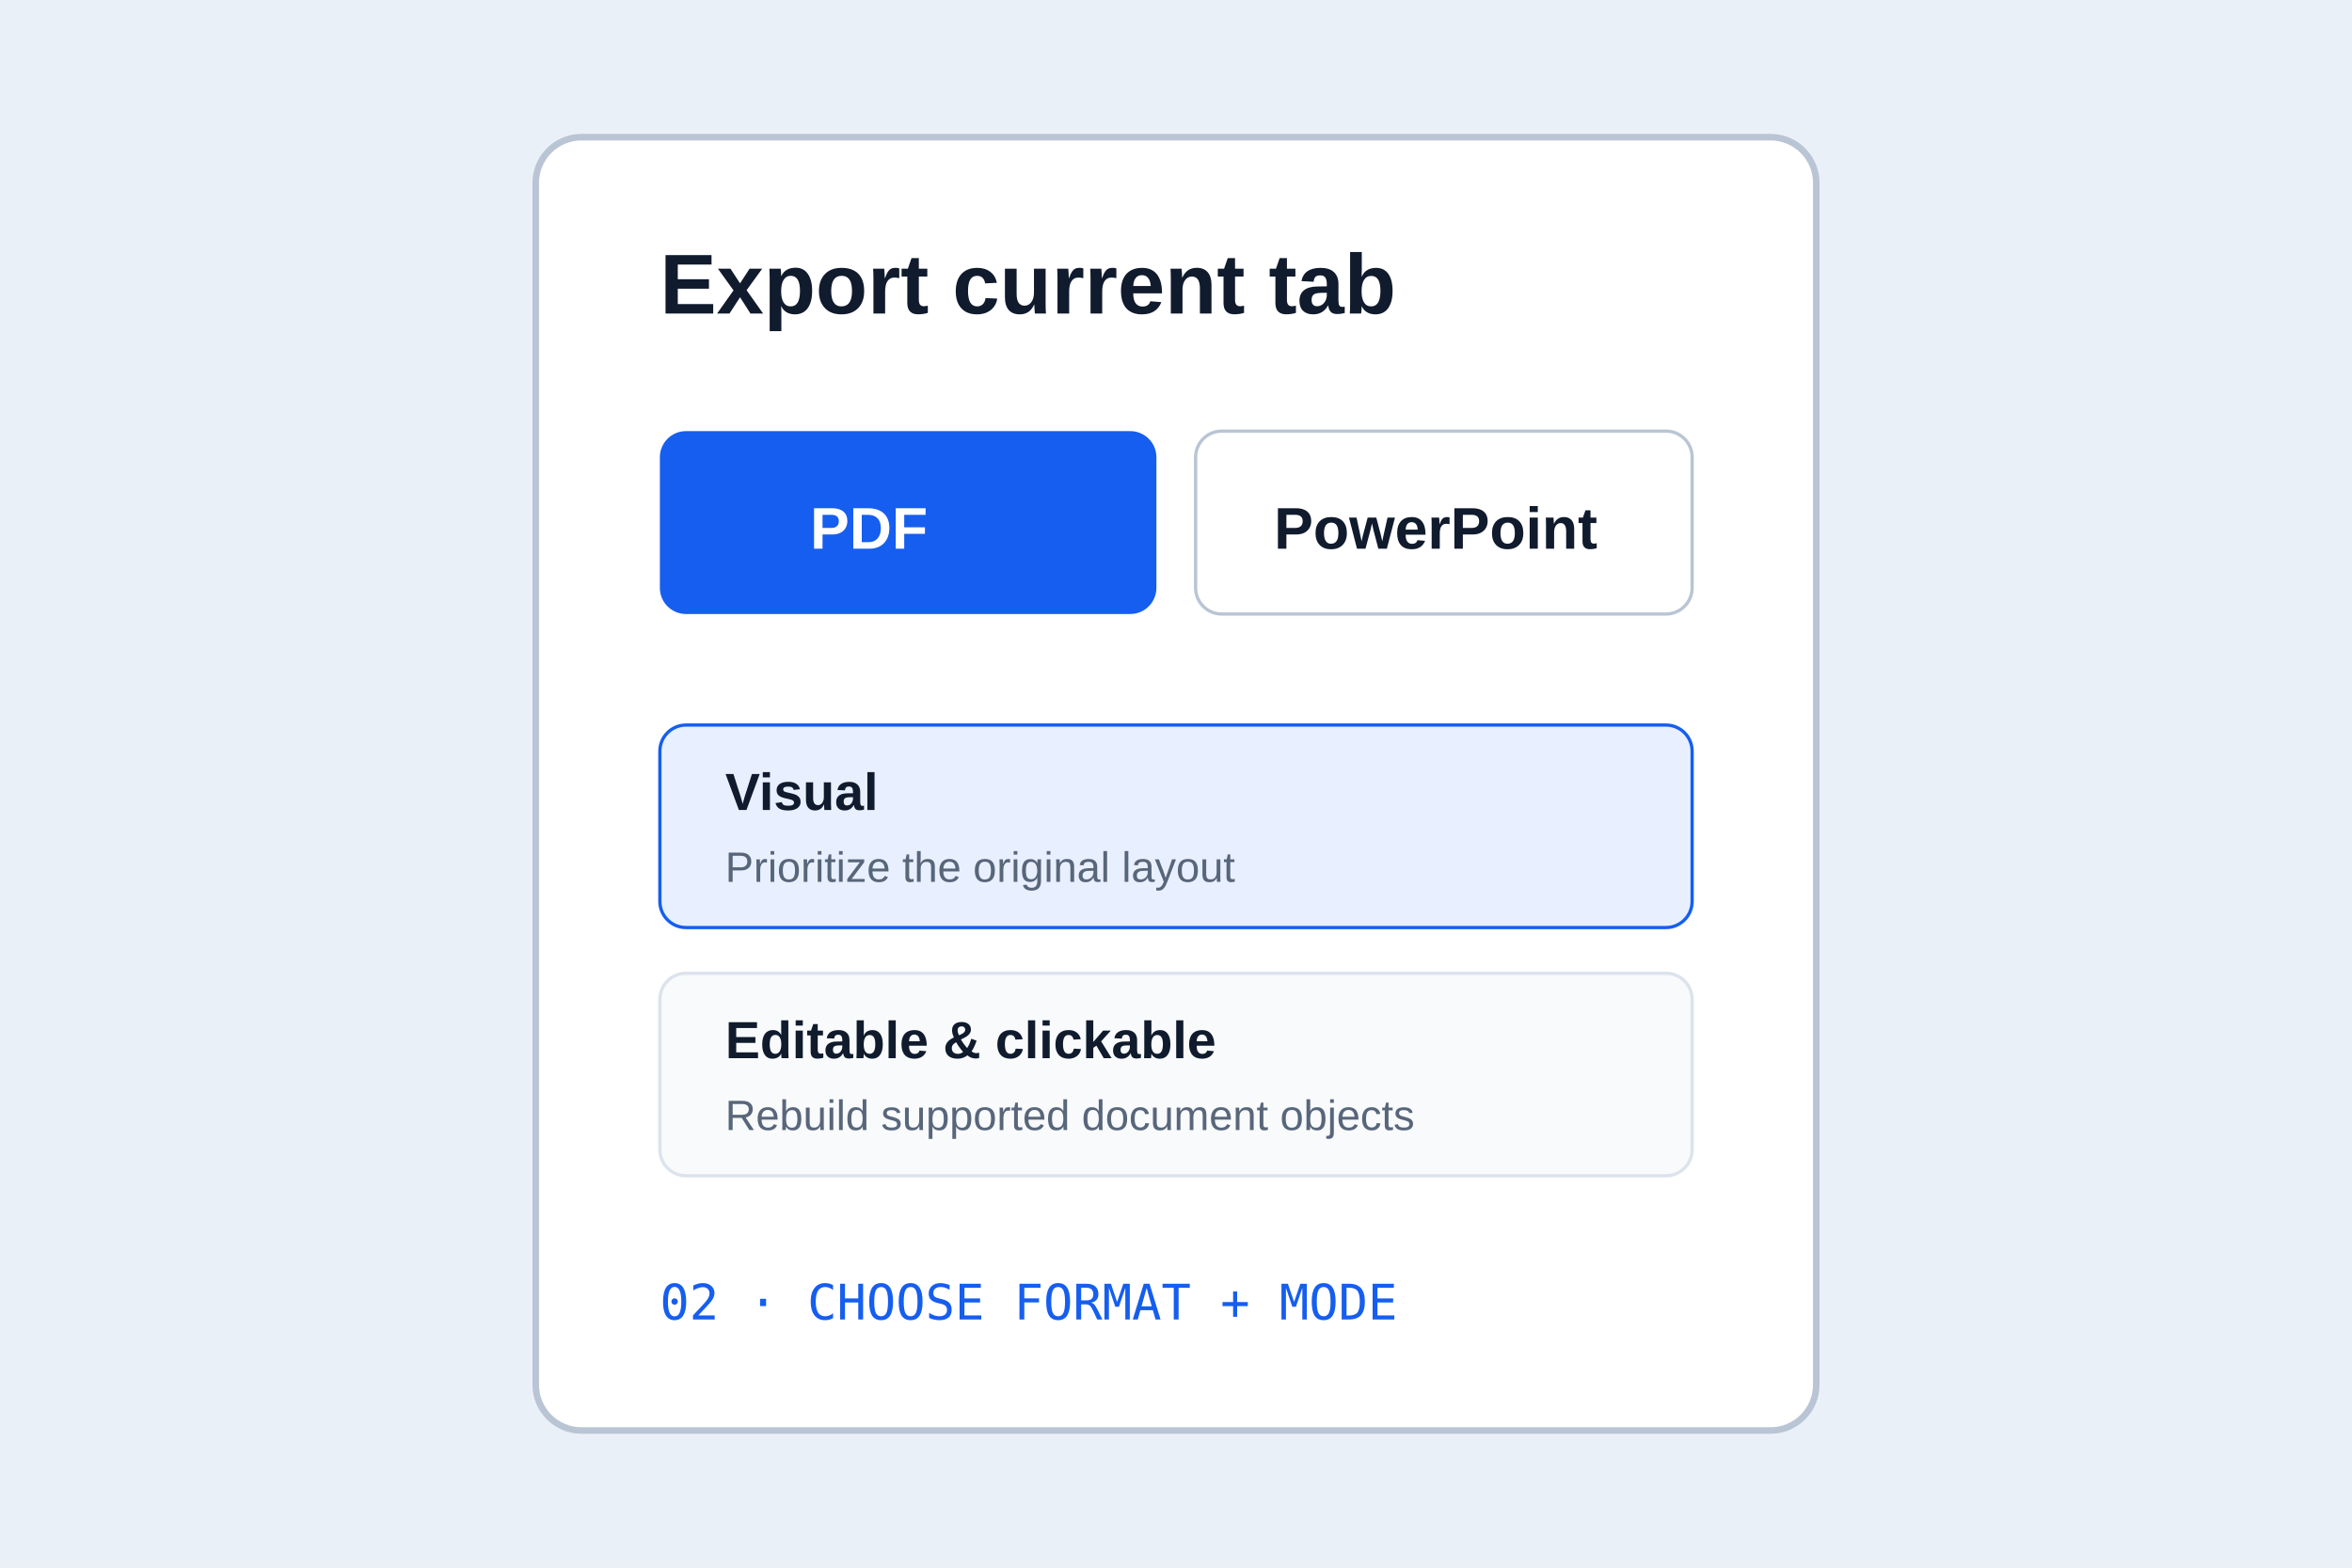
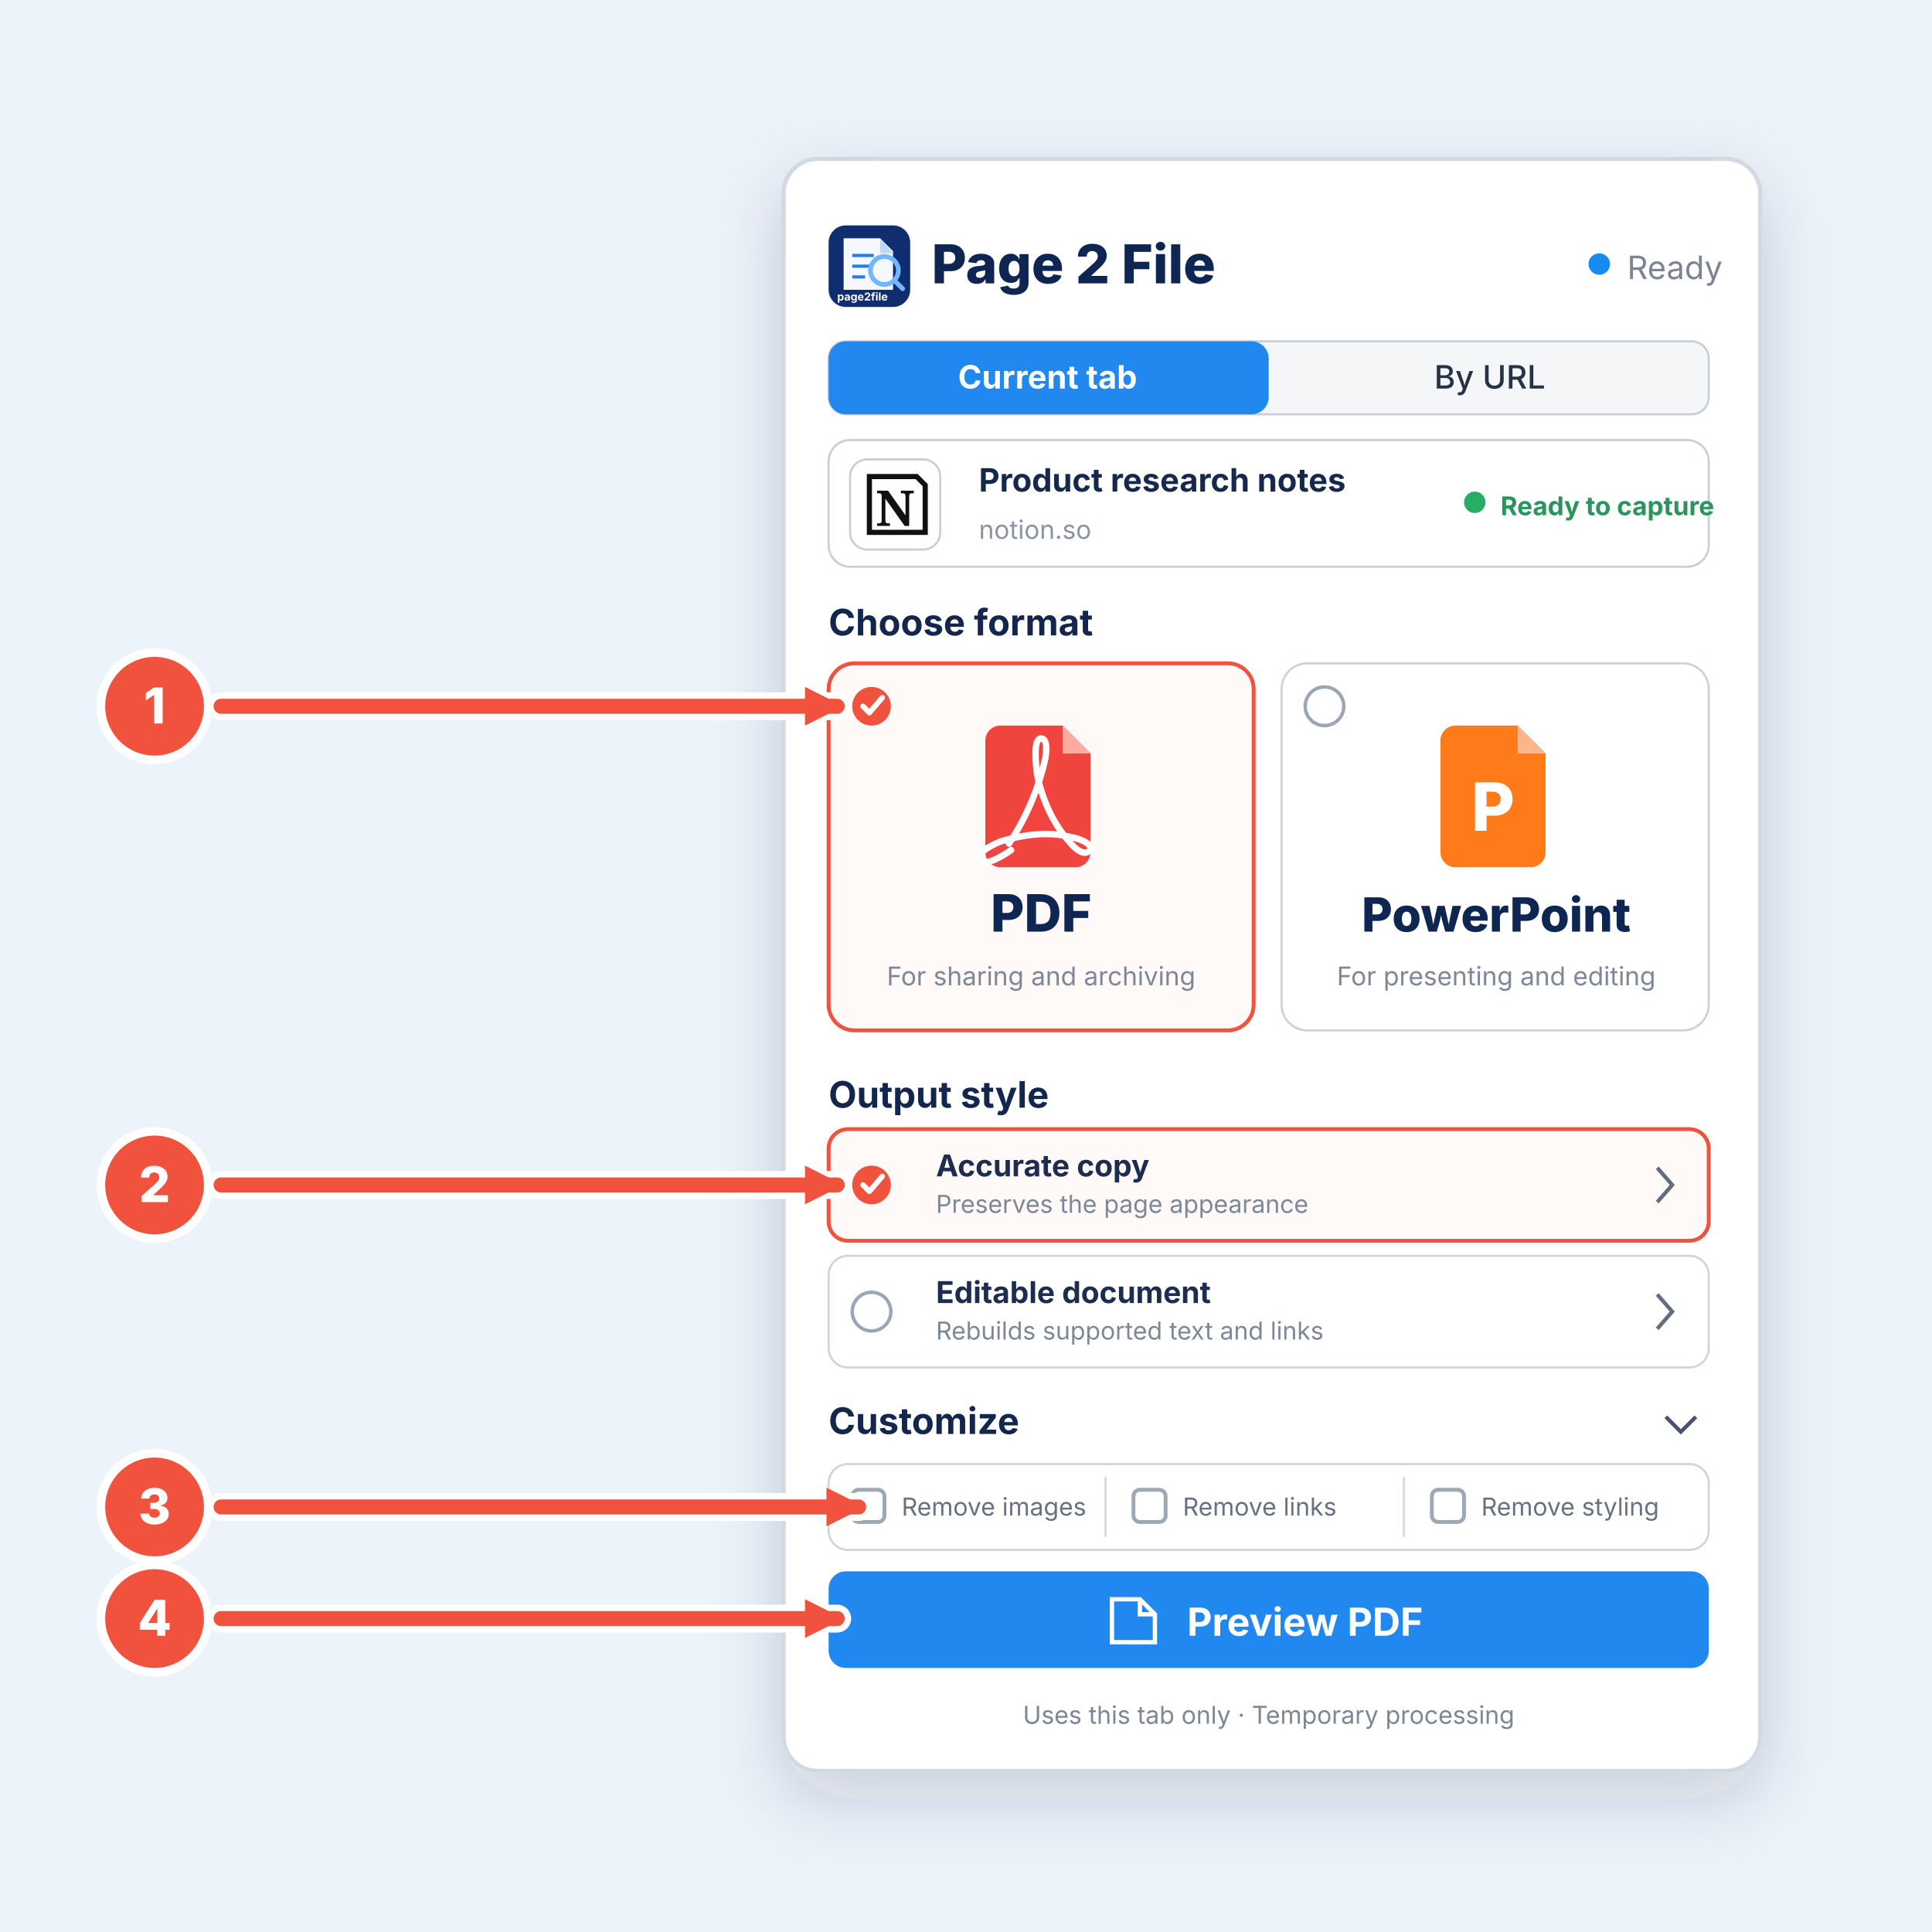
- <svg xmlns="http://www.w3.org/2000/svg" width="720" height="480" viewBox="0 0 720 480">
-   <rect width="720" height="480" fill="#eaf0f7" />
-   <rect x="164" y="42" width="392" height="396" rx="14" fill="#fff" stroke="#b9c5d4" stroke-width="2" />
-   <text x="202" y="96" fill="#101b2d" font-family="Arial" font-weight="700" font-size="26">Export current tab</text>
-   <rect x="202" y="132" width="152" height="56" rx="8" fill="#155eef" />
-   <text x="248" y="168" fill="#fff" font-family="Arial" font-weight="700" font-size="18">PDF</text>
-   <rect x="366" y="132" width="152" height="56" rx="8" fill="#fff" stroke="#b9c5d4" />
-   <text x="390" y="168" fill="#101b2d" font-family="Arial" font-weight="700" font-size="18">PowerPoint</text>
-   <rect x="202" y="222" width="316" height="62" rx="8" fill="#e8f0ff" stroke="#155eef" />
-   <text x="222" y="248" fill="#101b2d" font-family="Arial" font-weight="700" font-size="16">Visual</text>
-   <text x="222" y="270" fill="#58667a" font-family="Arial" font-size="13">Prioritize the original layout</text>
-   <rect x="202" y="298" width="316" height="62" rx="8" fill="#f8fafc" stroke="#dce3ec" />
-   <text x="222" y="324" fill="#101b2d" font-family="Arial" font-weight="700" font-size="16">Editable &amp; clickable</text>
-   <text x="222" y="346" fill="#58667a" font-family="Arial" font-size="13">Rebuild supported document objects</text>
-   <text x="202" y="404" fill="#155eef" font-family="monospace" font-size="15">02 · CHOOSE FORMAT + MODE</text>
+ <svg xmlns="http://www.w3.org/2000/svg" viewBox="0 0 900 900" role="img" aria-labelledby="title description">
+   <defs>
+     <filter id="popupShadow" x="-30%" y="-20%" width="160%" height="160%">
+       <feDropShadow dx="0" dy="12" stdDeviation="16" flood-color="#1d2f50" flood-opacity=".18" />
+     </filter>
+     <marker id="arrowHead" markerWidth="18" markerHeight="18" refX="15" refY="9" orient="auto" markerUnits="userSpaceOnUse">
+       <path d="M0 0 18 9 0 18Z" fill="#f0523d" />
+     </marker>
+   </defs>
+   <rect width="900" height="900" fill="#edf3fa" />
+   <g font-family="Inter, Arial, sans-serif">
+     <g data-popup-master="page2file-popup-v3" data-popup-geometry="455x751" transform="translate(365 74)">
+       <defs>
+         <clipPath id="sourceTitleClip">
+           <rect x="91" y="139" width="214" height="21" />
+         </clipPath>
+         <clipPath id="sourceUrlClip">
+           <rect x="68" y="147" width="342" height="26" />
+         </clipPath>
+       </defs>
+       <rect x="0" y="0" width="455" height="751" rx="16" fill="#ffffff" stroke="#d3d9e3" stroke-width="2" filter="url(#popupShadow)" />
+       <g data-popup-role="brand-logo" data-bounds="21,31,38,38">
+         <rect x="21" y="31" width="38" height="38" rx="8" fill="#102e6f" />
+         <path d="M28 37h17l6 6v18H28z" fill="#f5f8ff" />
+         <path d="M45 37v7h6" fill="#b9d7ff" />
+         <path d="M32 45h10M32 50h8M32 55h6" stroke="#257fe5" stroke-width="1.5" />
+         <circle cx="47" cy="52" r="6.5" fill="none" stroke="#71b7ff" stroke-width="2.2" />
+         <path d="m51.5 56.5 4 4" stroke="#71b7ff" stroke-width="2.2" stroke-linecap="round" />
+         <text x="25" y="66" font-size="5.1" font-weight="700" fill="#fff">page2file</text>
+       </g>
+       <text x="69" y="58" font-size="25" font-weight="760" fill="#102652">Page 2 File</text>
+       <circle cx="380" cy="49" r="5" fill="#168cf2" />
+       <text x="393" y="56" font-size="15" fill="#7b8493">Ready</text>
+       <rect x="21" y="85" width="410" height="34" rx="8" fill="#f5f6f8" stroke="#c9ced8" />
+       <rect x="21" y="85" width="205" height="34" rx="8" fill="#2188ef" />
+       <text x="123" y="107" text-anchor="middle" font-size="15" font-weight="700" fill="#fff">Current tab</text>
+       <text x="329" y="107" text-anchor="middle" font-size="15" font-weight="500" fill="#263247">By URL</text>
+       <rect x="21" y="131" width="410" height="59" rx="10" fill="#fff" stroke="#c9ced8" />
+       <g data-popup-role="source-favicon" data-bounds="31,140,42,42">
+         <rect x="31" y="140" width="42" height="42" rx="8" fill="#fff" stroke="#c9ced8" />
+         <path d="M40 148h22l4 4v22H40z" fill="#fff" stroke="#111" stroke-width="2.4" />
+         <text x="52" y="171" text-anchor="middle" font-family="Georgia, serif" font-size="23" font-weight="800" fill="#111">N</text>
+       </g>
+       <text data-source-title="true" data-source-title-truncated="false" data-safe-zone="91,139,214,21" clip-path="url(#sourceTitleClip)" x="91" y="155" font-size="15" font-weight="700" fill="#17284d">Product research notes</text>
+       <text x="91" y="177" font-size="12" fill="#8a93a2">notion.so</text>
+       <g data-popup-role="capture-status" data-bounds="317,149,114,22">
+         <circle cx="322" cy="160" r="5" fill="#28ad64" />
+         <text x="334" y="166" font-size="12" font-weight="650" fill="#29955c">Ready to capture</text>
+       </g>
+       <text x="21" y="222" font-size="17" font-weight="750" fill="#13264d">Choose format</text>
+       <rect x="21" y="235" width="198" height="171" rx="12" fill="#fff9f7" stroke="#f0523d" stroke-width="1.8" />
+       <rect x="232" y="235" width="199" height="171" rx="12" fill="#fff" stroke="#cbd1da" stroke-width="1" />
+       <circle cx="41" cy="255" r="9" fill="#f0523d" />
+       <path d="m37 255 3 3 6-7" fill="none" stroke="#fff" stroke-width="2.5" stroke-linecap="round" stroke-linejoin="round" />
+       <circle cx="252" cy="255" r="9" fill="#fff" stroke="#9aa5b5" stroke-width="1.6" />
+       <g data-popup-role="pdf-icon" data-bounds="94,264,49,66">
+         <path d="M101 264H130L143 277V323A7 7 0 0 1 136 330H101A7 7 0 0 1 94 323V271A7 7 0 0 1 101 264Z" fill="#f0443e" />
+         <path d="M130 264V277H143" fill="#ffaca0" />
+         <path d="M105 319c8-12 14-26 17-40 1-6 0-9-2-9-3 0-3 7-2 16 2 11 7 23 15 32 5 6 8 6 10 4 1-2-3-5-9-6-11-3-23-1-33 2-7 3-11 6-10 9 2 2 8 0 15-5" fill="none" stroke="#fff" stroke-width="3" stroke-linecap="round" stroke-linejoin="round" />
+       </g>
+       <g data-popup-role="powerpoint-icon" data-bounds="306,264,49,66">
+         <path d="M313 264H342L355 277V323A7 7 0 0 1 348 330H313A7 7 0 0 1 306 323V271A7 7 0 0 1 313 264Z" fill="#ff7a19" />
+         <path d="M342 264V277H355" fill="#ffb58a" />
+         <text x="330.5" y="313" text-anchor="middle" font-size="31" font-weight="800" fill="#fff">P</text>
+       </g>
+       <text data-popup-role="pdf-title" data-bounds="75,337,90,29" x="120" y="360" text-anchor="middle" font-size="24" font-weight="760" fill="#102652">PDF</text>
+       <text data-popup-role="powerpoint-title" data-bounds="265,339,134,27" x="332" y="360" text-anchor="middle" font-size="22" font-weight="760" fill="#102652">PowerPoint</text>
+       <text data-popup-role="pdf-description" data-bounds="30,374,180,15" x="120" y="385" text-anchor="middle" font-size="12" fill="#7e8796">For sharing and archiving</text>
+       <text data-popup-role="powerpoint-description" data-bounds="242,374,179,15" x="332" y="385" text-anchor="middle" font-size="12" fill="#7e8796">For presenting and editing</text>
+       <text x="21" y="442" font-size="17" font-weight="750" fill="#13264d">Output style</text>
+       <rect x="21" y="452" width="410" height="52" rx="9" fill="#fff9f7" stroke="#f0523d" stroke-width="1.8" />
+       <circle cx="41" cy="478" r="9" fill="#f0523d" />
+       <path d="m37 478 3 3 6-7" fill="none" stroke="#fff" stroke-width="2.5" stroke-linecap="round" stroke-linejoin="round" />
+       <text x="71" y="474" font-size="14" font-weight="720" fill="#1c2d50">Accurate copy</text>
+       <text x="71" y="491" font-size="11.5" fill="#7d8796">Preserves the page appearance</text>
+       <path d="m407 470 7 8-7 8" fill="none" stroke="#626e7e" stroke-width="1.8" />
+       <rect x="21" y="511" width="410" height="52" rx="9" fill="#fff" stroke="#d0d5dd" stroke-width="1" />
+       <circle cx="41" cy="537" r="9" fill="#fff" stroke="#9aa5b5" stroke-width="1.6" />
+       <text x="71" y="533" font-size="14" font-weight="720" fill="#1c2d50">Editable document</text>
+       <text x="71" y="550" font-size="11.5" fill="#7d8796">Rebuilds supported text and links</text>
+       <path d="m407 529 7 8-7 8" fill="none" stroke="#626e7e" stroke-width="1.8" />
+       <text x="21" y="594" font-size="17" font-weight="750" fill="#13264d">Customize</text>
+       <path d="m411 586 7 7 7-7" fill="none" stroke="#465469" stroke-width="1.8" />
+       <rect x="21" y="608" width="410" height="40" rx="9" fill="#fff" stroke="#d0d5dd" />
+       <rect x="32" y="620" width="15" height="15" rx="3" fill="#fff" stroke="#9da7b5" stroke-width="1.8" />
+       <text x="55" y="632" font-size="11.5" fill="#667184">Remove images</text>
+       <path d="M150 614v28M289 614v28" stroke="#d5d9e0" />
+       <rect x="163" y="620" width="15" height="15" rx="3" fill="#fff" stroke="#9da7b5" stroke-width="1.8" />
+       <text x="186" y="632" font-size="11.5" fill="#667184">Remove links</text>
+       <rect x="302" y="620" width="15" height="15" rx="3" fill="#fff" stroke="#9da7b5" stroke-width="1.8" />
+       <text x="325" y="632" font-size="11.5" fill="#667184">Remove styling</text>
+       <rect x="21" y="658" width="410" height="45" rx="8" fill="#2188ef" />
+       <path data-popup-role="preview-icon" data-bounds="153,670,21,22" d="M153 671h13l7 7v13h-20zM166 671v7h7" fill="none" stroke="#fff" stroke-width="2" />
+       <text data-popup-role="preview-text" data-bounds="188,670,120,24" x="188" y="688" font-size="18" font-weight="700" fill="#fff">Preview PDF</text>
+       <text x="226" y="729" text-anchor="middle" font-size="11.5" fill="#7c8696">Uses this tab only · Temporary processing</text>
+     </g>
+     <g data-callout="step-1" data-callout-surface="popup">
+       <path d="M103 329 C190 329, 280 329, 390 329" fill="none" stroke="#fff" stroke-width="13" stroke-linecap="round" />
+       <path d="M103 329 C190 329, 280 329, 390 329" fill="none" stroke="#f0523d" stroke-width="7" stroke-linecap="round" marker-end="url(#arrowHead)" />
+       <circle cx="72" cy="329" r="25" fill="#f0523d" stroke="#fff" stroke-width="4" />
+       <text x="72" y="337" text-anchor="middle" font-size="23" font-weight="800" fill="#fff">1</text>
+     </g>
+     <g data-callout="step-2" data-callout-surface="popup">
+       <path d="M103 552 C190 552, 280 552, 390 552" fill="none" stroke="#fff" stroke-width="13" stroke-linecap="round" />
+       <path d="M103 552 C190 552, 280 552, 390 552" fill="none" stroke="#f0523d" stroke-width="7" stroke-linecap="round" marker-end="url(#arrowHead)" />
+       <circle cx="72" cy="552" r="25" fill="#f0523d" stroke="#fff" stroke-width="4" />
+       <text x="72" y="560" text-anchor="middle" font-size="23" font-weight="800" fill="#fff">2</text>
+     </g>
+     <g data-callout="step-3" data-callout-surface="popup">
+       <path d="M103 702 C190 702, 280 702, 400 702" fill="none" stroke="#fff" stroke-width="13" stroke-linecap="round" />
+       <path d="M103 702 C190 702, 280 702, 400 702" fill="none" stroke="#f0523d" stroke-width="7" stroke-linecap="round" marker-end="url(#arrowHead)" />
+       <circle cx="72" cy="702" r="25" fill="#f0523d" stroke="#fff" stroke-width="4" />
+       <text x="72" y="710" text-anchor="middle" font-size="23" font-weight="800" fill="#fff">3</text>
+     </g>
+     <g data-callout="step-4" data-callout-surface="popup">
+       <path d="M103 754 C190 754, 280 754, 390 754" fill="none" stroke="#fff" stroke-width="13" stroke-linecap="round" />
+       <path d="M103 754 C190 754, 280 754, 390 754" fill="none" stroke="#f0523d" stroke-width="7" stroke-linecap="round" marker-end="url(#arrowHead)" />
+       <circle cx="72" cy="754" r="25" fill="#f0523d" stroke="#fff" stroke-width="4" />
+       <text x="72" y="762" text-anchor="middle" font-size="23" font-weight="800" fill="#fff">4</text>
+     </g>
+   </g>
</svg>
